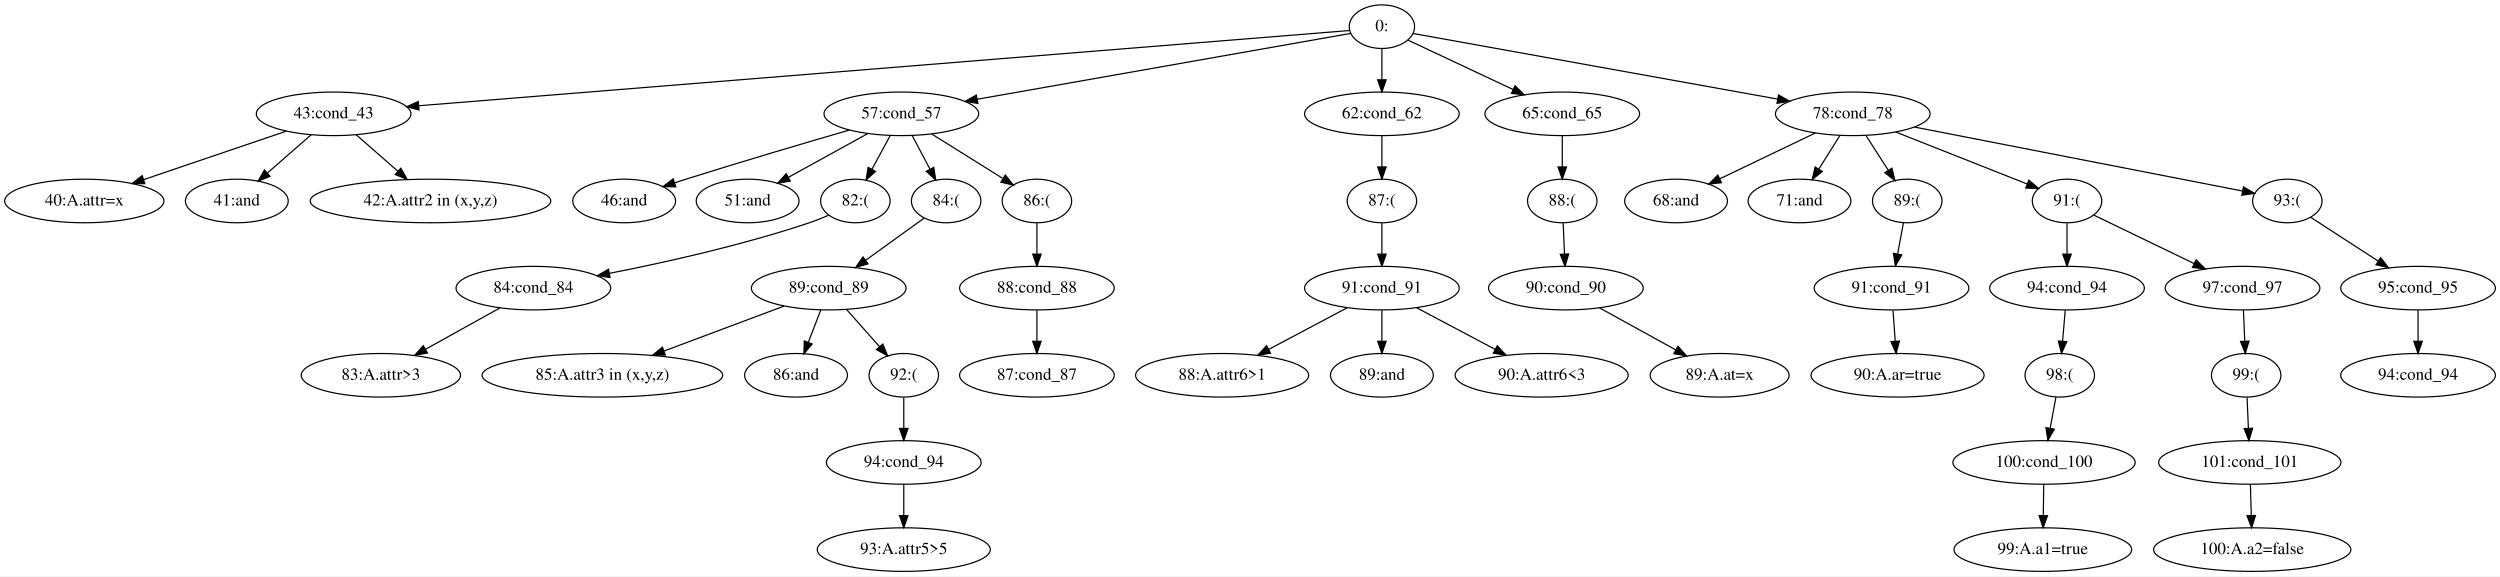
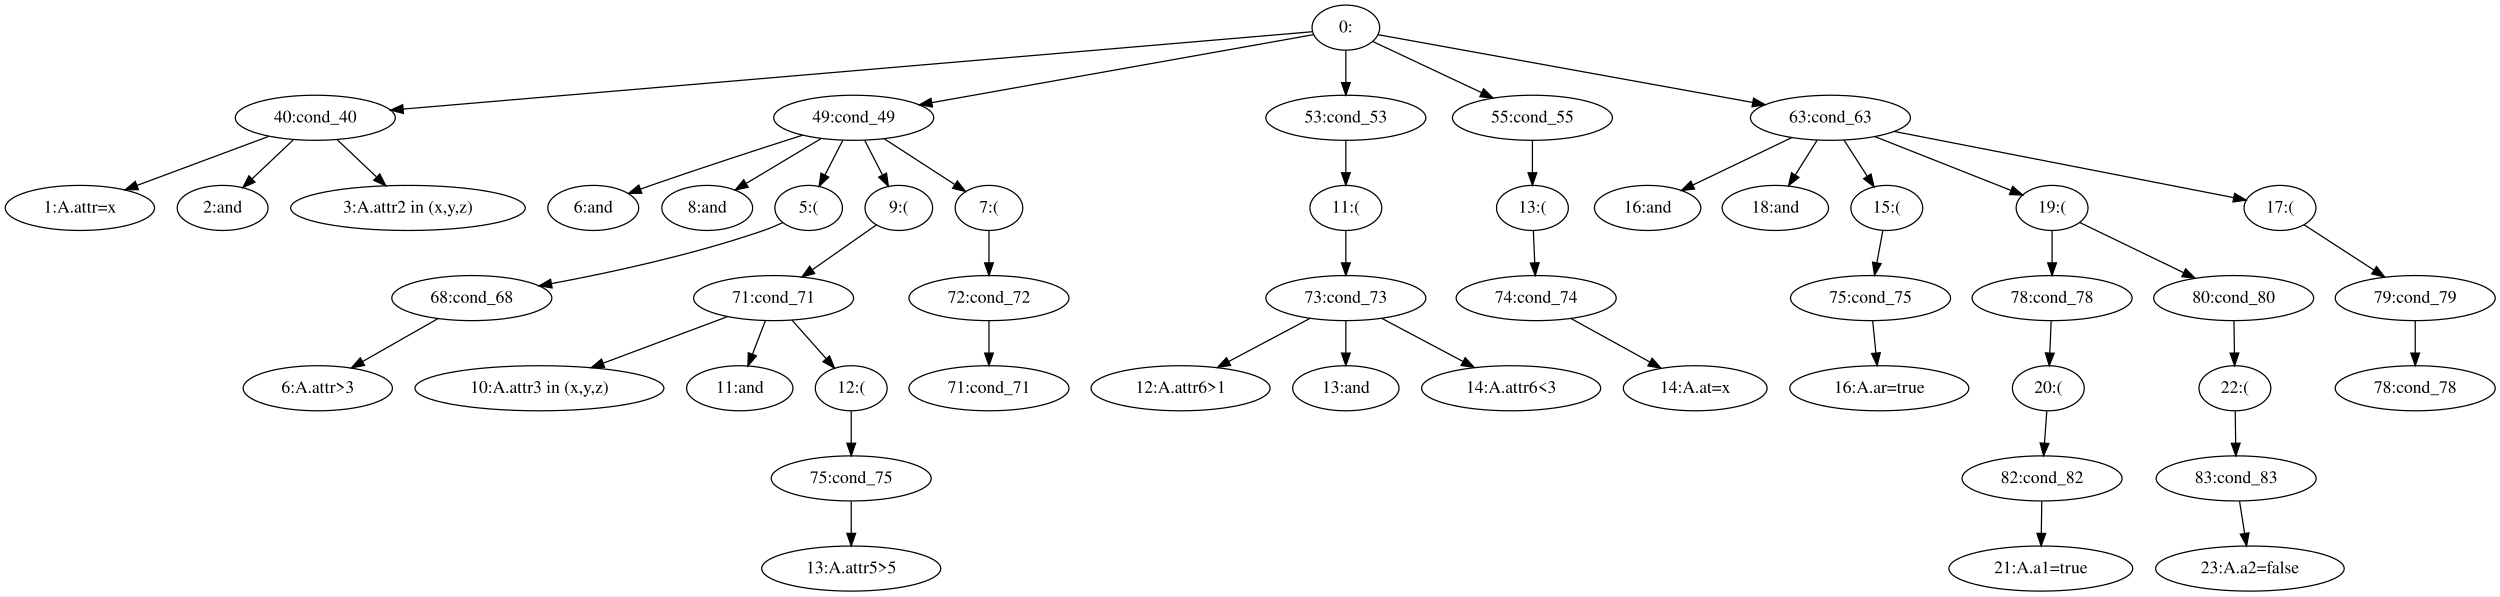
- <svg xmlns="http://www.w3.org/2000/svg" width="2065pt" height="476pt" viewBox="0.00 0.00 2065.34 476.00">
+ <svg xmlns="http://www.w3.org/2000/svg" width="1996pt" height="476pt" viewBox="0.00 0.00 1996.49 476.00">
  <g id="graph0" class="graph" transform="scale(1 1) rotate(0) translate(4 472)">
-     <polygon fill="white" stroke="transparent" points="-4,4 -4,-472 2061.34,-472 2061.34,4 -4,4" />
+     <polygon fill="white" stroke="transparent" points="-4,4 -4,-472 1992.49,-472 1992.49,4 -4,4" />
    <g id="node1" class="node">
-       <ellipse fill="none" stroke="black" cx="1137.64" cy="-450" rx="27" ry="18" />
-       <text text-anchor="middle" x="1137.64" y="-446.3" font-family="Times,serif" font-size="14.00">0:</text>
+       <ellipse fill="none" stroke="black" cx="1070.79" cy="-450" rx="27" ry="18" />
+       <text text-anchor="middle" x="1070.79" y="-446.3" font-family="Times,serif" font-size="14.00">0:</text>
    </g>
    <g id="node2" class="node">
-       <ellipse fill="none" stroke="black" cx="271.64" cy="-378" rx="63.89" ry="18" />
-       <text text-anchor="middle" x="271.64" y="-374.3" font-family="Times,serif" font-size="14.00">43:cond_43</text>
+       <ellipse fill="none" stroke="black" cx="247.79" cy="-378" rx="63.89" ry="18" />
+       <text text-anchor="middle" x="247.79" y="-374.3" font-family="Times,serif" font-size="14.00">40:cond_40</text>
    </g>
    <g id="edge1" class="edge">
-       <path fill="none" stroke="black" d="M1110.78,-446.83C993.22,-437.33 522.03,-399.24 342.03,-384.69" />
-       <polygon fill="black" stroke="black" points="342.13,-381.19 331.88,-383.87 341.57,-388.16 342.13,-381.19" />
+       <path fill="none" stroke="black" d="M1043.88,-446.71C930.62,-437.08 490.6,-399.65 317.91,-384.96" />
+       <polygon fill="black" stroke="black" points="318.18,-381.47 307.91,-384.11 317.58,-388.45 318.18,-381.47" />
    </g>
    <g id="node6" class="node">
-       <ellipse fill="none" stroke="black" cx="740.64" cy="-378" rx="63.89" ry="18" />
-       <text text-anchor="middle" x="740.64" y="-374.3" font-family="Times,serif" font-size="14.00">57:cond_57</text>
+       <ellipse fill="none" stroke="black" cx="677.79" cy="-378" rx="63.89" ry="18" />
+       <text text-anchor="middle" x="677.79" y="-374.3" font-family="Times,serif" font-size="14.00">49:cond_49</text>
    </g>
    <g id="edge5" class="edge">
-       <path fill="none" stroke="black" d="M1111.9,-444.46C1050.11,-433.57 891.95,-405.68 803.29,-390.05" />
-       <polygon fill="black" stroke="black" points="803.81,-386.58 793.36,-388.29 802.6,-393.48 803.81,-386.58" />
+       <path fill="none" stroke="black" d="M1045.01,-444.41C983.74,-433.49 828.01,-405.76 740.3,-390.13" />
+       <polygon fill="black" stroke="black" points="740.67,-386.64 730.21,-388.34 739.44,-393.54 740.67,-386.64" />
    </g>
    <g id="node22" class="node">
-       <ellipse fill="none" stroke="black" cx="1137.64" cy="-378" rx="63.89" ry="18" />
-       <text text-anchor="middle" x="1137.64" y="-374.3" font-family="Times,serif" font-size="14.00">62:cond_62</text>
+       <ellipse fill="none" stroke="black" cx="1070.79" cy="-378" rx="63.89" ry="18" />
+       <text text-anchor="middle" x="1070.79" y="-374.3" font-family="Times,serif" font-size="14.00">53:cond_53</text>
    </g>
    <g id="edge21" class="edge">
-       <path fill="none" stroke="black" d="M1137.64,-431.7C1137.64,-423.98 1137.64,-414.71 1137.64,-406.11" />
-       <polygon fill="black" stroke="black" points="1141.14,-406.1 1137.64,-396.1 1134.14,-406.1 1141.14,-406.1" />
+       <path fill="none" stroke="black" d="M1070.79,-431.7C1070.79,-423.98 1070.79,-414.71 1070.79,-406.11" />
+       <polygon fill="black" stroke="black" points="1074.29,-406.1 1070.79,-396.1 1067.29,-406.1 1074.29,-406.1" />
    </g>
    <g id="node28" class="node">
-       <ellipse fill="none" stroke="black" cx="1286.64" cy="-378" rx="63.89" ry="18" />
-       <text text-anchor="middle" x="1286.64" y="-374.3" font-family="Times,serif" font-size="14.00">65:cond_65</text>
+       <ellipse fill="none" stroke="black" cx="1219.79" cy="-378" rx="63.89" ry="18" />
+       <text text-anchor="middle" x="1219.79" y="-374.3" font-family="Times,serif" font-size="14.00">55:cond_55</text>
    </g>
    <g id="edge27" class="edge">
-       <path fill="none" stroke="black" d="M1158.99,-438.97C1181.62,-428.34 1217.9,-411.3 1246.01,-398.09" />
-       <polygon fill="black" stroke="black" points="1247.63,-401.19 1255.2,-393.77 1244.66,-394.86 1247.63,-401.19" />
+       <path fill="none" stroke="black" d="M1092.14,-438.97C1114.77,-428.34 1151.05,-411.3 1179.16,-398.09" />
+       <polygon fill="black" stroke="black" points="1180.79,-401.19 1188.35,-393.77 1177.81,-394.86 1180.79,-401.19" />
    </g>
    <g id="node32" class="node">
-       <ellipse fill="none" stroke="black" cx="1526.64" cy="-378" rx="63.89" ry="18" />
-       <text text-anchor="middle" x="1526.64" y="-374.3" font-family="Times,serif" font-size="14.00">78:cond_78</text>
+       <ellipse fill="none" stroke="black" cx="1457.79" cy="-378" rx="63.89" ry="18" />
+       <text text-anchor="middle" x="1457.79" y="-374.3" font-family="Times,serif" font-size="14.00">63:cond_63</text>
    </g>
    <g id="edge31" class="edge">
-       <path fill="none" stroke="black" d="M1163.47,-444.35C1224.27,-433.41 1377.84,-405.78 1464.56,-390.17" />
-       <polygon fill="black" stroke="black" points="1465.31,-393.59 1474.53,-388.38 1464.07,-386.7 1465.31,-393.59" />
+       <path fill="none" stroke="black" d="M1096.49,-444.35C1156.9,-433.43 1309.35,-405.85 1395.68,-390.24" />
+       <polygon fill="black" stroke="black" points="1396.39,-393.66 1405.61,-388.44 1395.15,-386.77 1396.39,-393.66" />
    </g>
    <g id="node3" class="node">
-       <ellipse fill="none" stroke="black" cx="65.64" cy="-306" rx="65.79" ry="18" />
-       <text text-anchor="middle" x="65.64" y="-302.3" font-family="Times,serif" font-size="14.00">40:A.attr=x</text>
+       <ellipse fill="none" stroke="black" cx="59.79" cy="-306" rx="59.59" ry="18" />
+       <text text-anchor="middle" x="59.79" y="-302.3" font-family="Times,serif" font-size="14.00">1:A.attr=x</text>
    </g>
    <g id="edge2" class="edge">
-       <path fill="none" stroke="black" d="M232.41,-363.67C199.01,-352.32 150.87,-335.96 114.88,-323.73" />
-       <polygon fill="black" stroke="black" points="115.67,-320.3 105.08,-320.4 113.42,-326.93 115.67,-320.3" />
+       <path fill="none" stroke="black" d="M210.65,-363.17C180.49,-351.94 137.82,-336.05 105.56,-324.04" />
+       <polygon fill="black" stroke="black" points="106.49,-320.65 95.9,-320.44 104.05,-327.21 106.49,-320.65" />
    </g>
    <g id="node4" class="node">
-       <ellipse fill="none" stroke="black" cx="191.64" cy="-306" rx="42.49" ry="18" />
-       <text text-anchor="middle" x="191.64" y="-302.3" font-family="Times,serif" font-size="14.00">41:and</text>
+       <ellipse fill="none" stroke="black" cx="173.79" cy="-306" rx="36.29" ry="18" />
+       <text text-anchor="middle" x="173.79" y="-302.3" font-family="Times,serif" font-size="14.00">2:and</text>
    </g>
    <g id="edge3" class="edge">
-       <path fill="none" stroke="black" d="M253.09,-360.76C242.36,-351.38 228.72,-339.44 217.01,-329.2" />
-       <polygon fill="black" stroke="black" points="219.11,-326.38 209.27,-322.43 214.5,-331.65 219.11,-326.38" />
+       <path fill="none" stroke="black" d="M230.26,-360.41C220.42,-351.11 208.02,-339.38 197.35,-329.28" />
+       <polygon fill="black" stroke="black" points="199.61,-326.6 189.94,-322.27 194.8,-331.69 199.61,-326.6" />
    </g>
    <g id="node5" class="node">
-       <ellipse fill="none" stroke="black" cx="351.64" cy="-306" rx="99.38" ry="18" />
-       <text text-anchor="middle" x="351.64" y="-302.3" font-family="Times,serif" font-size="14.00">42:A.attr2 in (x,y,z)</text>
+       <ellipse fill="none" stroke="black" cx="321.79" cy="-306" rx="93.68" ry="18" />
+       <text text-anchor="middle" x="321.79" y="-302.3" font-family="Times,serif" font-size="14.00">3:A.attr2 in (x,y,z)</text>
    </g>
    <g id="edge4" class="edge">
-       <path fill="none" stroke="black" d="M290.2,-360.76C300.47,-351.77 313.43,-340.44 324.79,-330.49" />
-       <polygon fill="black" stroke="black" points="327.13,-333.1 332.35,-323.88 322.52,-327.83 327.13,-333.1" />
+       <path fill="none" stroke="black" d="M265.33,-360.41C274.66,-351.58 286.3,-340.57 296.59,-330.84" />
+       <polygon fill="black" stroke="black" points="299.27,-333.13 304.13,-323.71 294.46,-328.04 299.27,-333.13" />
    </g>
    <g id="node7" class="node">
-       <ellipse fill="none" stroke="black" cx="511.64" cy="-306" rx="42.49" ry="18" />
-       <text text-anchor="middle" x="511.64" y="-302.3" font-family="Times,serif" font-size="14.00">46:and</text>
+       <ellipse fill="none" stroke="black" cx="469.79" cy="-306" rx="36.29" ry="18" />
+       <text text-anchor="middle" x="469.79" y="-302.3" font-family="Times,serif" font-size="14.00">6:and</text>
    </g>
    <g id="edge6" class="edge">
-       <path fill="none" stroke="black" d="M697.73,-364.64C661.6,-354.14 608.62,-338.5 562.64,-324 559.57,-323.03 556.4,-322.01 553.22,-320.98" />
-       <polygon fill="black" stroke="black" points="554.29,-317.65 543.7,-317.86 552.11,-324.3 554.29,-317.65" />
+       <path fill="none" stroke="black" d="M637.04,-364.14C604.19,-353.66 556.88,-338.31 515.79,-324 513.08,-323.06 510.28,-322.06 507.47,-321.05" />
+       <polygon fill="black" stroke="black" points="508.55,-317.72 497.95,-317.6 506.16,-324.3 508.55,-317.72" />
    </g>
    <g id="node8" class="node">
-       <ellipse fill="none" stroke="black" cx="613.64" cy="-306" rx="42.49" ry="18" />
-       <text text-anchor="middle" x="613.64" y="-302.3" font-family="Times,serif" font-size="14.00">51:and</text>
+       <ellipse fill="none" stroke="black" cx="560.79" cy="-306" rx="36.29" ry="18" />
+       <text text-anchor="middle" x="560.79" y="-302.3" font-family="Times,serif" font-size="14.00">8:and</text>
    </g>
    <g id="edge7" class="edge">
-       <path fill="none" stroke="black" d="M712.77,-361.64C693.52,-351.03 667.82,-336.86 647.41,-325.61" />
-       <polygon fill="black" stroke="black" points="648.89,-322.43 638.44,-320.67 645.51,-328.56 648.89,-322.43" />
+       <path fill="none" stroke="black" d="M651.83,-361.46C634.12,-350.87 610.59,-336.79 591.89,-325.6" />
+       <polygon fill="black" stroke="black" points="593.52,-322.5 583.14,-320.37 589.93,-328.51 593.52,-322.5" />
    </g>
    <g id="node9" class="node">
-       <ellipse fill="none" stroke="black" cx="702.64" cy="-306" rx="28.7" ry="18" />
-       <text text-anchor="middle" x="702.64" y="-302.3" font-family="Times,serif" font-size="14.00">82:(</text>
+       <ellipse fill="none" stroke="black" cx="641.79" cy="-306" rx="27" ry="18" />
+       <text text-anchor="middle" x="641.79" y="-302.3" font-family="Times,serif" font-size="14.00">5:(</text>
    </g>
    <g id="edge8" class="edge">
-       <path fill="none" stroke="black" d="M731.45,-360.05C726.9,-351.68 721.32,-341.4 716.29,-332.13" />
-       <polygon fill="black" stroke="black" points="719.34,-330.43 711.5,-323.31 713.19,-333.77 719.34,-330.43" />
+       <path fill="none" stroke="black" d="M669.08,-360.05C664.82,-351.77 659.6,-341.62 654.87,-332.42" />
+       <polygon fill="black" stroke="black" points="657.87,-330.6 650.18,-323.31 651.64,-333.8 657.87,-330.6" />
    </g>
    <g id="node12" class="node">
-       <ellipse fill="none" stroke="black" cx="777.64" cy="-306" rx="28.7" ry="18" />
-       <text text-anchor="middle" x="777.64" y="-302.3" font-family="Times,serif" font-size="14.00">84:(</text>
+       <ellipse fill="none" stroke="black" cx="713.79" cy="-306" rx="27" ry="18" />
+       <text text-anchor="middle" x="713.79" y="-302.3" font-family="Times,serif" font-size="14.00">9:(</text>
    </g>
    <g id="edge11" class="edge">
-       <path fill="none" stroke="black" d="M749.6,-360.05C753.98,-351.77 759.35,-341.62 764.21,-332.42" />
-       <polygon fill="black" stroke="black" points="767.45,-333.78 769.02,-323.31 761.26,-330.51 767.45,-333.78" />
+       <path fill="none" stroke="black" d="M686.51,-360.05C690.77,-351.77 695.99,-341.62 700.72,-332.42" />
+       <polygon fill="black" stroke="black" points="703.95,-333.8 705.41,-323.31 697.72,-330.6 703.95,-333.8" />
    </g>
    <g id="node19" class="node">
-       <ellipse fill="none" stroke="black" cx="852.64" cy="-306" rx="28.7" ry="18" />
-       <text text-anchor="middle" x="852.64" y="-302.3" font-family="Times,serif" font-size="14.00">86:(</text>
+       <ellipse fill="none" stroke="black" cx="785.79" cy="-306" rx="27" ry="18" />
+       <text text-anchor="middle" x="785.79" y="-302.3" font-family="Times,serif" font-size="14.00">7:(</text>
    </g>
    <g id="edge18" class="edge">
-       <path fill="none" stroke="black" d="M765.78,-361.29C783.13,-350.44 806.24,-336 824.26,-324.74" />
-       <polygon fill="black" stroke="black" points="826.54,-327.44 833.16,-319.18 822.83,-321.51 826.54,-327.44" />
+       <path fill="none" stroke="black" d="M702.03,-361.29C718.77,-350.44 741.05,-336 758.42,-324.74" />
+       <polygon fill="black" stroke="black" points="760.52,-327.55 767.01,-319.18 756.71,-321.68 760.52,-327.55" />
    </g>
    <g id="node10" class="node">
-       <ellipse fill="none" stroke="black" cx="436.64" cy="-234" rx="63.89" ry="18" />
-       <text text-anchor="middle" x="436.64" y="-230.3" font-family="Times,serif" font-size="14.00">84:cond_84</text>
+       <ellipse fill="none" stroke="black" cx="372.79" cy="-234" rx="63.89" ry="18" />
+       <text text-anchor="middle" x="372.79" y="-230.3" font-family="Times,serif" font-size="14.00">68:cond_68</text>
    </g>
    <g id="edge9" class="edge">
-       <path fill="none" stroke="black" d="M680.42,-294.2C675.31,-291.96 669.85,-289.75 664.64,-288 609.92,-269.59 545.71,-255.29 499.4,-246.21" />
-       <polygon fill="black" stroke="black" points="499.99,-242.76 489.51,-244.29 498.66,-249.63 499.99,-242.76" />
+       <path fill="none" stroke="black" d="M621.18,-294.32C616.22,-292.02 610.89,-289.76 605.79,-288 549.9,-268.7 484.01,-254.46 436.59,-245.63" />
+       <polygon fill="black" stroke="black" points="436.93,-242.14 426.46,-243.78 435.67,-249.02 436.93,-242.14" />
    </g>
    <g id="node11" class="node">
-       <ellipse fill="none" stroke="black" cx="310.64" cy="-162" rx="65.79" ry="18" />
-       <text text-anchor="middle" x="310.64" y="-158.3" font-family="Times,serif" font-size="14.00">83:A.attr&gt;3</text>
+       <ellipse fill="none" stroke="black" cx="249.79" cy="-162" rx="59.59" ry="18" />
+       <text text-anchor="middle" x="249.79" y="-158.3" font-family="Times,serif" font-size="14.00">6:A.attr&gt;3</text>
    </g>
    <g id="edge10" class="edge">
-       <path fill="none" stroke="black" d="M408.99,-217.64C390.98,-207.63 367.27,-194.46 347.65,-183.56" />
-       <polygon fill="black" stroke="black" points="349.11,-180.36 338.67,-178.57 345.71,-186.48 349.11,-180.36" />
+       <path fill="none" stroke="black" d="M345.8,-217.64C328.1,-207.56 304.75,-194.28 285.52,-183.33" />
+       <polygon fill="black" stroke="black" points="287.15,-180.23 276.72,-178.33 283.68,-186.31 287.15,-180.23" />
    </g>
    <g id="node13" class="node">
-       <ellipse fill="none" stroke="black" cx="680.64" cy="-234" rx="63.89" ry="18" />
-       <text text-anchor="middle" x="680.64" y="-230.3" font-family="Times,serif" font-size="14.00">89:cond_89</text>
+       <ellipse fill="none" stroke="black" cx="613.79" cy="-234" rx="63.89" ry="18" />
+       <text text-anchor="middle" x="613.79" y="-230.3" font-family="Times,serif" font-size="14.00">71:cond_71</text>
    </g>
    <g id="edge12" class="edge">
-       <path fill="none" stroke="black" d="M759.4,-291.83C745.88,-282.08 727.13,-268.55 711.32,-257.14" />
-       <polygon fill="black" stroke="black" points="713.05,-254.07 702.89,-251.06 708.95,-259.75 713.05,-254.07" />
+       <path fill="none" stroke="black" d="M695.92,-292.49C681.76,-282.57 661.63,-268.49 644.85,-256.74" />
+       <polygon fill="black" stroke="black" points="646.63,-253.71 636.43,-250.85 642.62,-259.45 646.63,-253.71" />
    </g>
    <g id="node14" class="node">
-       <ellipse fill="none" stroke="black" cx="493.64" cy="-162" rx="99.38" ry="18" />
-       <text text-anchor="middle" x="493.64" y="-158.3" font-family="Times,serif" font-size="14.00">85:A.attr3 in (x,y,z)</text>
+       <ellipse fill="none" stroke="black" cx="426.79" cy="-162" rx="99.38" ry="18" />
+       <text text-anchor="middle" x="426.79" y="-158.3" font-family="Times,serif" font-size="14.00">10:A.attr3 in (x,y,z)</text>
    </g>
    <g id="edge13" class="edge">
-       <path fill="none" stroke="black" d="M643.7,-219.17C615.34,-208.55 575.86,-193.78 544.51,-182.04" />
-       <polygon fill="black" stroke="black" points="545.66,-178.73 535.07,-178.51 543.21,-185.29 545.66,-178.73" />
+       <path fill="none" stroke="black" d="M576.85,-219.17C548.49,-208.55 509.01,-193.78 477.67,-182.04" />
+       <polygon fill="black" stroke="black" points="478.81,-178.73 468.22,-178.51 476.36,-185.29 478.81,-178.73" />
    </g>
    <g id="node15" class="node">
-       <ellipse fill="none" stroke="black" cx="653.64" cy="-162" rx="42.49" ry="18" />
-       <text text-anchor="middle" x="653.64" y="-158.3" font-family="Times,serif" font-size="14.00">86:and</text>
+       <ellipse fill="none" stroke="black" cx="586.79" cy="-162" rx="42.49" ry="18" />
+       <text text-anchor="middle" x="586.79" y="-158.3" font-family="Times,serif" font-size="14.00">11:and</text>
    </g>
    <g id="edge14" class="edge">
-       <path fill="none" stroke="black" d="M674.11,-216.05C671.02,-208.06 667.27,-198.33 663.83,-189.4" />
-       <polygon fill="black" stroke="black" points="666.98,-187.86 660.12,-179.79 660.45,-190.38 666.98,-187.86" />
+       <path fill="none" stroke="black" d="M607.26,-216.05C604.17,-208.06 600.42,-198.33 596.98,-189.4" />
+       <polygon fill="black" stroke="black" points="600.13,-187.86 593.27,-179.79 593.6,-190.38 600.13,-187.86" />
    </g>
    <g id="node16" class="node">
-       <ellipse fill="none" stroke="black" cx="742.64" cy="-162" rx="28.7" ry="18" />
-       <text text-anchor="middle" x="742.64" y="-158.3" font-family="Times,serif" font-size="14.00">92:(</text>
+       <ellipse fill="none" stroke="black" cx="675.79" cy="-162" rx="28.7" ry="18" />
+       <text text-anchor="middle" x="675.79" y="-158.3" font-family="Times,serif" font-size="14.00">12:(</text>
    </g>
    <g id="edge15" class="edge">
-       <path fill="none" stroke="black" d="M695.34,-216.41C703.47,-207.22 713.71,-195.67 722.57,-185.66" />
-       <polygon fill="black" stroke="black" points="725.31,-187.84 729.32,-178.04 720.07,-183.2 725.31,-187.84" />
+       <path fill="none" stroke="black" d="M628.49,-216.41C636.63,-207.22 646.86,-195.67 655.72,-185.66" />
+       <polygon fill="black" stroke="black" points="658.46,-187.84 662.48,-178.04 653.22,-183.2 658.46,-187.84" />
    </g>
    <g id="node17" class="node">
-       <ellipse fill="none" stroke="black" cx="742.64" cy="-90" rx="63.89" ry="18" />
-       <text text-anchor="middle" x="742.64" y="-86.3" font-family="Times,serif" font-size="14.00">94:cond_94</text>
+       <ellipse fill="none" stroke="black" cx="675.79" cy="-90" rx="63.89" ry="18" />
+       <text text-anchor="middle" x="675.79" y="-86.3" font-family="Times,serif" font-size="14.00">75:cond_75</text>
    </g>
    <g id="edge16" class="edge">
-       <path fill="none" stroke="black" d="M742.64,-143.7C742.64,-135.98 742.64,-126.71 742.64,-118.11" />
-       <polygon fill="black" stroke="black" points="746.14,-118.1 742.64,-108.1 739.14,-118.1 746.14,-118.1" />
+       <path fill="none" stroke="black" d="M675.79,-143.7C675.79,-135.98 675.79,-126.71 675.79,-118.11" />
+       <polygon fill="black" stroke="black" points="679.29,-118.1 675.79,-108.1 672.29,-118.1 679.29,-118.1" />
    </g>
    <g id="node18" class="node">
-       <ellipse fill="none" stroke="black" cx="742.64" cy="-18" rx="71.49" ry="18" />
-       <text text-anchor="middle" x="742.64" y="-14.3" font-family="Times,serif" font-size="14.00">93:A.attr5&gt;5</text>
+       <ellipse fill="none" stroke="black" cx="675.79" cy="-18" rx="71.49" ry="18" />
+       <text text-anchor="middle" x="675.79" y="-14.3" font-family="Times,serif" font-size="14.00">13:A.attr5&gt;5</text>
    </g>
    <g id="edge17" class="edge">
-       <path fill="none" stroke="black" d="M742.64,-71.7C742.64,-63.98 742.64,-54.71 742.64,-46.11" />
-       <polygon fill="black" stroke="black" points="746.14,-46.1 742.64,-36.1 739.14,-46.1 746.14,-46.1" />
+       <path fill="none" stroke="black" d="M675.79,-71.7C675.79,-63.98 675.79,-54.71 675.79,-46.11" />
+       <polygon fill="black" stroke="black" points="679.29,-46.1 675.79,-36.1 672.29,-46.1 679.29,-46.1" />
    </g>
    <g id="node20" class="node">
-       <ellipse fill="none" stroke="black" cx="852.64" cy="-234" rx="63.89" ry="18" />
-       <text text-anchor="middle" x="852.64" y="-230.3" font-family="Times,serif" font-size="14.00">88:cond_88</text>
+       <ellipse fill="none" stroke="black" cx="785.79" cy="-234" rx="63.89" ry="18" />
+       <text text-anchor="middle" x="785.79" y="-230.3" font-family="Times,serif" font-size="14.00">72:cond_72</text>
    </g>
    <g id="edge19" class="edge">
-       <path fill="none" stroke="black" d="M852.64,-287.7C852.64,-279.98 852.64,-270.71 852.64,-262.11" />
-       <polygon fill="black" stroke="black" points="856.14,-262.1 852.64,-252.1 849.14,-262.1 856.14,-262.1" />
+       <path fill="none" stroke="black" d="M785.79,-287.7C785.79,-279.98 785.79,-270.71 785.79,-262.11" />
+       <polygon fill="black" stroke="black" points="789.29,-262.1 785.79,-252.1 782.29,-262.1 789.29,-262.1" />
    </g>
    <g id="node21" class="node">
-       <ellipse fill="none" stroke="black" cx="852.64" cy="-162" rx="63.89" ry="18" />
-       <text text-anchor="middle" x="852.64" y="-158.3" font-family="Times,serif" font-size="14.00">87:cond_87</text>
+       <ellipse fill="none" stroke="black" cx="785.79" cy="-162" rx="63.89" ry="18" />
+       <text text-anchor="middle" x="785.79" y="-158.3" font-family="Times,serif" font-size="14.00">71:cond_71</text>
    </g>
    <g id="edge20" class="edge">
-       <path fill="none" stroke="black" d="M852.64,-215.7C852.64,-207.98 852.64,-198.71 852.64,-190.11" />
-       <polygon fill="black" stroke="black" points="856.14,-190.1 852.64,-180.1 849.14,-190.1 856.14,-190.1" />
+       <path fill="none" stroke="black" d="M785.79,-215.7C785.79,-207.98 785.79,-198.71 785.79,-190.11" />
+       <polygon fill="black" stroke="black" points="789.29,-190.1 785.79,-180.1 782.29,-190.1 789.29,-190.1" />
    </g>
    <g id="node23" class="node">
-       <ellipse fill="none" stroke="black" cx="1137.64" cy="-306" rx="28.7" ry="18" />
-       <text text-anchor="middle" x="1137.64" y="-302.3" font-family="Times,serif" font-size="14.00">87:(</text>
+       <ellipse fill="none" stroke="black" cx="1070.79" cy="-306" rx="28.7" ry="18" />
+       <text text-anchor="middle" x="1070.79" y="-302.3" font-family="Times,serif" font-size="14.00">11:(</text>
    </g>
    <g id="edge22" class="edge">
-       <path fill="none" stroke="black" d="M1137.64,-359.7C1137.64,-351.98 1137.64,-342.71 1137.64,-334.11" />
-       <polygon fill="black" stroke="black" points="1141.14,-334.1 1137.64,-324.1 1134.14,-334.1 1141.14,-334.1" />
+       <path fill="none" stroke="black" d="M1070.79,-359.7C1070.79,-351.98 1070.79,-342.71 1070.79,-334.11" />
+       <polygon fill="black" stroke="black" points="1074.29,-334.1 1070.79,-324.1 1067.29,-334.1 1074.29,-334.1" />
    </g>
    <g id="node24" class="node">
-       <ellipse fill="none" stroke="black" cx="1137.64" cy="-234" rx="63.89" ry="18" />
-       <text text-anchor="middle" x="1137.64" y="-230.3" font-family="Times,serif" font-size="14.00">91:cond_91</text>
+       <ellipse fill="none" stroke="black" cx="1070.79" cy="-234" rx="63.89" ry="18" />
+       <text text-anchor="middle" x="1070.79" y="-230.3" font-family="Times,serif" font-size="14.00">73:cond_73</text>
    </g>
    <g id="edge23" class="edge">
-       <path fill="none" stroke="black" d="M1137.64,-287.7C1137.64,-279.98 1137.64,-270.71 1137.64,-262.11" />
-       <polygon fill="black" stroke="black" points="1141.14,-262.1 1137.64,-252.1 1134.14,-262.1 1141.14,-262.1" />
+       <path fill="none" stroke="black" d="M1070.79,-287.7C1070.79,-279.98 1070.79,-270.71 1070.79,-262.11" />
+       <polygon fill="black" stroke="black" points="1074.29,-262.1 1070.79,-252.1 1067.29,-262.1 1074.29,-262.1" />
    </g>
    <g id="node25" class="node">
-       <ellipse fill="none" stroke="black" cx="1005.64" cy="-162" rx="71.49" ry="18" />
-       <text text-anchor="middle" x="1005.64" y="-158.3" font-family="Times,serif" font-size="14.00">88:A.attr6&gt;1</text>
+       <ellipse fill="none" stroke="black" cx="938.79" cy="-162" rx="71.49" ry="18" />
+       <text text-anchor="middle" x="938.79" y="-158.3" font-family="Times,serif" font-size="14.00">12:A.attr6&gt;1</text>
    </g>
    <g id="edge24" class="edge">
-       <path fill="none" stroke="black" d="M1109,-217.81C1089.98,-207.72 1064.78,-194.36 1044.03,-183.36" />
-       <polygon fill="black" stroke="black" points="1045.62,-180.24 1035.14,-178.64 1042.34,-186.42 1045.62,-180.24" />
+       <path fill="none" stroke="black" d="M1042.15,-217.81C1023.13,-207.72 997.93,-194.36 977.18,-183.36" />
+       <polygon fill="black" stroke="black" points="978.77,-180.24 968.29,-178.64 975.49,-186.42 978.77,-180.24" />
    </g>
    <g id="node26" class="node">
-       <ellipse fill="none" stroke="black" cx="1137.64" cy="-162" rx="42.49" ry="18" />
-       <text text-anchor="middle" x="1137.64" y="-158.3" font-family="Times,serif" font-size="14.00">89:and</text>
+       <ellipse fill="none" stroke="black" cx="1070.79" cy="-162" rx="42.49" ry="18" />
+       <text text-anchor="middle" x="1070.79" y="-158.3" font-family="Times,serif" font-size="14.00">13:and</text>
    </g>
    <g id="edge25" class="edge">
-       <path fill="none" stroke="black" d="M1137.64,-215.7C1137.64,-207.98 1137.64,-198.71 1137.64,-190.11" />
-       <polygon fill="black" stroke="black" points="1141.14,-190.1 1137.64,-180.1 1134.14,-190.1 1141.14,-190.1" />
+       <path fill="none" stroke="black" d="M1070.79,-215.7C1070.79,-207.98 1070.79,-198.71 1070.79,-190.11" />
+       <polygon fill="black" stroke="black" points="1074.29,-190.1 1070.79,-180.1 1067.29,-190.1 1074.29,-190.1" />
    </g>
    <g id="node27" class="node">
-       <ellipse fill="none" stroke="black" cx="1269.64" cy="-162" rx="71.49" ry="18" />
-       <text text-anchor="middle" x="1269.64" y="-158.3" font-family="Times,serif" font-size="14.00">90:A.attr6&lt;3</text>
+       <ellipse fill="none" stroke="black" cx="1202.79" cy="-162" rx="71.49" ry="18" />
+       <text text-anchor="middle" x="1202.79" y="-158.3" font-family="Times,serif" font-size="14.00">14:A.attr6&lt;3</text>
    </g>
    <g id="edge26" class="edge">
-       <path fill="none" stroke="black" d="M1166.29,-217.81C1185.31,-207.72 1210.5,-194.36 1231.26,-183.36" />
-       <polygon fill="black" stroke="black" points="1232.95,-186.42 1240.14,-178.64 1229.67,-180.24 1232.95,-186.42" />
+       <path fill="none" stroke="black" d="M1099.44,-217.81C1118.46,-207.72 1143.66,-194.36 1164.41,-183.36" />
+       <polygon fill="black" stroke="black" points="1166.1,-186.42 1173.29,-178.64 1162.82,-180.24 1166.1,-186.42" />
    </g>
    <g id="node29" class="node">
-       <ellipse fill="none" stroke="black" cx="1286.64" cy="-306" rx="28.7" ry="18" />
-       <text text-anchor="middle" x="1286.64" y="-302.3" font-family="Times,serif" font-size="14.00">88:(</text>
+       <ellipse fill="none" stroke="black" cx="1219.79" cy="-306" rx="28.7" ry="18" />
+       <text text-anchor="middle" x="1219.79" y="-302.3" font-family="Times,serif" font-size="14.00">13:(</text>
    </g>
    <g id="edge28" class="edge">
-       <path fill="none" stroke="black" d="M1286.64,-359.7C1286.64,-351.98 1286.64,-342.71 1286.64,-334.11" />
-       <polygon fill="black" stroke="black" points="1290.14,-334.1 1286.64,-324.1 1283.14,-334.1 1290.14,-334.1" />
+       <path fill="none" stroke="black" d="M1219.79,-359.7C1219.79,-351.98 1219.79,-342.71 1219.79,-334.11" />
+       <polygon fill="black" stroke="black" points="1223.29,-334.1 1219.79,-324.1 1216.29,-334.1 1223.29,-334.1" />
    </g>
    <g id="node30" class="node">
-       <ellipse fill="none" stroke="black" cx="1289.64" cy="-234" rx="63.89" ry="18" />
-       <text text-anchor="middle" x="1289.64" y="-230.3" font-family="Times,serif" font-size="14.00">90:cond_90</text>
+       <ellipse fill="none" stroke="black" cx="1222.79" cy="-234" rx="63.89" ry="18" />
+       <text text-anchor="middle" x="1222.79" y="-230.3" font-family="Times,serif" font-size="14.00">74:cond_74</text>
    </g>
    <g id="edge29" class="edge">
-       <path fill="none" stroke="black" d="M1287.39,-287.7C1287.72,-279.98 1288.11,-270.71 1288.48,-262.11" />
-       <polygon fill="black" stroke="black" points="1291.98,-262.25 1288.91,-252.1 1284.99,-261.95 1291.98,-262.25" />
+       <path fill="none" stroke="black" d="M1220.54,-287.7C1220.87,-279.98 1221.26,-270.71 1221.63,-262.11" />
+       <polygon fill="black" stroke="black" points="1225.13,-262.25 1222.06,-252.1 1218.14,-261.95 1225.13,-262.25" />
    </g>
    <g id="node31" class="node">
-       <ellipse fill="none" stroke="black" cx="1416.64" cy="-162" rx="57.39" ry="18" />
-       <text text-anchor="middle" x="1416.64" y="-158.3" font-family="Times,serif" font-size="14.00">89:A.at=x</text>
+       <ellipse fill="none" stroke="black" cx="1349.79" cy="-162" rx="57.39" ry="18" />
+       <text text-anchor="middle" x="1349.79" y="-158.3" font-family="Times,serif" font-size="14.00">14:A.at=x</text>
    </g>
    <g id="edge30" class="edge">
-       <path fill="none" stroke="black" d="M1317.51,-217.64C1336,-207.45 1360.45,-193.97 1380.44,-182.95" />
-       <polygon fill="black" stroke="black" points="1382.21,-185.98 1389.28,-178.09 1378.83,-179.85 1382.21,-185.98" />
+       <path fill="none" stroke="black" d="M1250.67,-217.64C1269.15,-207.45 1293.6,-193.97 1313.59,-182.95" />
+       <polygon fill="black" stroke="black" points="1315.36,-185.98 1322.43,-178.09 1311.98,-179.85 1315.36,-185.98" />
    </g>
    <g id="node33" class="node">
-       <ellipse fill="none" stroke="black" cx="1380.64" cy="-306" rx="42.49" ry="18" />
-       <text text-anchor="middle" x="1380.64" y="-302.3" font-family="Times,serif" font-size="14.00">68:and</text>
+       <ellipse fill="none" stroke="black" cx="1311.79" cy="-306" rx="42.49" ry="18" />
+       <text text-anchor="middle" x="1311.79" y="-302.3" font-family="Times,serif" font-size="14.00">16:and</text>
    </g>
    <g id="edge32" class="edge">
-       <path fill="none" stroke="black" d="M1495.68,-362.15C1472.63,-351.1 1441.08,-335.98 1416.86,-324.36" />
-       <polygon fill="black" stroke="black" points="1418.17,-321.11 1407.64,-319.94 1415.14,-327.42 1418.17,-321.11" />
+       <path fill="none" stroke="black" d="M1426.83,-362.15C1403.78,-351.1 1372.23,-335.98 1348.01,-324.36" />
+       <polygon fill="black" stroke="black" points="1349.32,-321.11 1338.79,-319.94 1346.29,-327.42 1349.32,-321.11" />
    </g>
    <g id="node34" class="node">
-       <ellipse fill="none" stroke="black" cx="1482.64" cy="-306" rx="42.49" ry="18" />
-       <text text-anchor="middle" x="1482.64" y="-302.3" font-family="Times,serif" font-size="14.00">71:and</text>
+       <ellipse fill="none" stroke="black" cx="1413.79" cy="-306" rx="42.49" ry="18" />
+       <text text-anchor="middle" x="1413.79" y="-302.3" font-family="Times,serif" font-size="14.00">18:and</text>
    </g>
    <g id="edge33" class="edge">
-       <path fill="none" stroke="black" d="M1515.99,-360.05C1510.8,-351.8 1504.46,-341.7 1498.7,-332.54" />
-       <polygon fill="black" stroke="black" points="1501.48,-330.39 1493.2,-323.79 1495.56,-334.12 1501.48,-330.39" />
+       <path fill="none" stroke="black" d="M1447.14,-360.05C1441.96,-351.8 1435.61,-341.7 1429.85,-332.54" />
+       <polygon fill="black" stroke="black" points="1432.63,-330.39 1424.35,-323.79 1426.71,-334.12 1432.63,-330.39" />
    </g>
    <g id="node35" class="node">
-       <ellipse fill="none" stroke="black" cx="1571.64" cy="-306" rx="28.7" ry="18" />
-       <text text-anchor="middle" x="1571.64" y="-302.3" font-family="Times,serif" font-size="14.00">89:(</text>
+       <ellipse fill="none" stroke="black" cx="1502.79" cy="-306" rx="28.7" ry="18" />
+       <text text-anchor="middle" x="1502.79" y="-302.3" font-family="Times,serif" font-size="14.00">15:(</text>
    </g>
    <g id="edge34" class="edge">
-       <path fill="none" stroke="black" d="M1537.54,-360.05C1543.06,-351.47 1549.86,-340.89 1555.93,-331.44" />
-       <polygon fill="black" stroke="black" points="1559,-333.13 1561.47,-322.83 1553.12,-329.35 1559,-333.13" />
+       <path fill="none" stroke="black" d="M1468.69,-360.05C1474.21,-351.47 1481.01,-340.89 1487.08,-331.44" />
+       <polygon fill="black" stroke="black" points="1490.16,-333.13 1492.62,-322.83 1484.27,-329.35 1490.16,-333.13" />
    </g>
    <g id="node38" class="node">
-       <ellipse fill="none" stroke="black" cx="1703.64" cy="-306" rx="28.7" ry="18" />
-       <text text-anchor="middle" x="1703.64" y="-302.3" font-family="Times,serif" font-size="14.00">91:(</text>
+       <ellipse fill="none" stroke="black" cx="1634.79" cy="-306" rx="28.7" ry="18" />
+       <text text-anchor="middle" x="1634.79" y="-302.3" font-family="Times,serif" font-size="14.00">19:(</text>
    </g>
    <g id="edge37" class="edge">
-       <path fill="none" stroke="black" d="M1562.04,-363C1593.72,-350.47 1639.8,-332.25 1670.71,-320.03" />
-       <polygon fill="black" stroke="black" points="1672.16,-323.22 1680.17,-316.28 1669.58,-316.71 1672.16,-323.22" />
+       <path fill="none" stroke="black" d="M1493.19,-363C1524.87,-350.47 1570.95,-332.25 1601.86,-320.03" />
+       <polygon fill="black" stroke="black" points="1603.31,-323.22 1611.32,-316.28 1600.74,-316.71 1603.31,-323.22" />
    </g>
    <g id="node47" class="node">
-       <ellipse fill="none" stroke="black" cx="1885.64" cy="-306" rx="28.7" ry="18" />
-       <text text-anchor="middle" x="1885.64" y="-302.3" font-family="Times,serif" font-size="14.00">93:(</text>
+       <ellipse fill="none" stroke="black" cx="1816.79" cy="-306" rx="28.7" ry="18" />
+       <text text-anchor="middle" x="1816.79" y="-302.3" font-family="Times,serif" font-size="14.00">17:(</text>
    </g>
    <g id="edge46" class="edge">
-       <path fill="none" stroke="black" d="M1577.7,-367.05C1650.86,-352.78 1783.82,-326.85 1848.42,-314.26" />
-       <polygon fill="black" stroke="black" points="1849.41,-317.63 1858.55,-312.28 1848.07,-310.76 1849.41,-317.63" />
+       <path fill="none" stroke="black" d="M1508.85,-367.05C1582.02,-352.78 1714.97,-326.85 1779.57,-314.26" />
+       <polygon fill="black" stroke="black" points="1780.56,-317.63 1789.7,-312.28 1779.22,-310.76 1780.56,-317.63" />
    </g>
    <g id="node36" class="node">
-       <ellipse fill="none" stroke="black" cx="1558.64" cy="-234" rx="63.89" ry="18" />
-       <text text-anchor="middle" x="1558.64" y="-230.3" font-family="Times,serif" font-size="14.00">91:cond_91</text>
+       <ellipse fill="none" stroke="black" cx="1489.79" cy="-234" rx="63.89" ry="18" />
+       <text text-anchor="middle" x="1489.79" y="-230.3" font-family="Times,serif" font-size="14.00">75:cond_75</text>
    </g>
    <g id="edge35" class="edge">
-       <path fill="none" stroke="black" d="M1568.5,-288.05C1567.07,-280.35 1565.33,-271.03 1563.73,-262.36" />
-       <polygon fill="black" stroke="black" points="1567.12,-261.47 1561.85,-252.28 1560.24,-262.75 1567.12,-261.47" />
+       <path fill="none" stroke="black" d="M1499.65,-288.05C1498.22,-280.35 1496.49,-271.03 1494.88,-262.36" />
+       <polygon fill="black" stroke="black" points="1498.27,-261.47 1493,-252.28 1491.39,-262.75 1498.27,-261.47" />
    </g>
    <g id="node37" class="node">
-       <ellipse fill="none" stroke="black" cx="1563.64" cy="-162" rx="71.49" ry="18" />
-       <text text-anchor="middle" x="1563.64" y="-158.3" font-family="Times,serif" font-size="14.00">90:A.ar=true</text>
+       <ellipse fill="none" stroke="black" cx="1496.79" cy="-162" rx="71.49" ry="18" />
+       <text text-anchor="middle" x="1496.79" y="-158.3" font-family="Times,serif" font-size="14.00">16:A.ar=true</text>
    </g>
    <g id="edge36" class="edge">
-       <path fill="none" stroke="black" d="M1559.88,-215.7C1560.43,-207.98 1561.09,-198.71 1561.71,-190.11" />
-       <polygon fill="black" stroke="black" points="1565.2,-190.33 1562.42,-180.1 1558.22,-189.83 1565.2,-190.33" />
+       <path fill="none" stroke="black" d="M1491.53,-215.7C1492.3,-207.98 1493.22,-198.71 1494.08,-190.11" />
+       <polygon fill="black" stroke="black" points="1497.57,-190.4 1495.08,-180.1 1490.61,-189.71 1497.57,-190.4" />
    </g>
    <g id="node39" class="node">
-       <ellipse fill="none" stroke="black" cx="1703.64" cy="-234" rx="63.89" ry="18" />
-       <text text-anchor="middle" x="1703.64" y="-230.3" font-family="Times,serif" font-size="14.00">94:cond_94</text>
+       <ellipse fill="none" stroke="black" cx="1634.79" cy="-234" rx="63.89" ry="18" />
+       <text text-anchor="middle" x="1634.79" y="-230.3" font-family="Times,serif" font-size="14.00">78:cond_78</text>
    </g>
    <g id="edge38" class="edge">
-       <path fill="none" stroke="black" d="M1703.64,-287.7C1703.64,-279.98 1703.64,-270.71 1703.64,-262.11" />
-       <polygon fill="black" stroke="black" points="1707.14,-262.1 1703.64,-252.1 1700.14,-262.1 1707.14,-262.1" />
+       <path fill="none" stroke="black" d="M1634.79,-287.7C1634.79,-279.98 1634.79,-270.71 1634.79,-262.11" />
+       <polygon fill="black" stroke="black" points="1638.29,-262.1 1634.79,-252.1 1631.29,-262.1 1638.29,-262.1" />
    </g>
    <g id="node43" class="node">
-       <ellipse fill="none" stroke="black" cx="1848.64" cy="-234" rx="63.89" ry="18" />
-       <text text-anchor="middle" x="1848.64" y="-230.3" font-family="Times,serif" font-size="14.00">97:cond_97</text>
+       <ellipse fill="none" stroke="black" cx="1779.79" cy="-234" rx="63.89" ry="18" />
+       <text text-anchor="middle" x="1779.79" y="-230.3" font-family="Times,serif" font-size="14.00">80:cond_80</text>
    </g>
    <g id="edge42" class="edge">
-       <path fill="none" stroke="black" d="M1725.67,-294.37C1747.64,-283.76 1781.88,-267.23 1808.66,-254.3" />
-       <polygon fill="black" stroke="black" points="1810.31,-257.39 1817.79,-249.89 1807.26,-251.09 1810.31,-257.39" />
+       <path fill="none" stroke="black" d="M1656.82,-294.37C1678.79,-283.76 1713.03,-267.23 1739.81,-254.3" />
+       <polygon fill="black" stroke="black" points="1741.46,-257.39 1748.94,-249.89 1738.41,-251.09 1741.46,-257.39" />
    </g>
    <g id="node40" class="node">
-       <ellipse fill="none" stroke="black" cx="1697.64" cy="-162" rx="28.7" ry="18" />
-       <text text-anchor="middle" x="1697.64" y="-158.3" font-family="Times,serif" font-size="14.00">98:(</text>
+       <ellipse fill="none" stroke="black" cx="1631.79" cy="-162" rx="28.7" ry="18" />
+       <text text-anchor="middle" x="1631.79" y="-158.3" font-family="Times,serif" font-size="14.00">20:(</text>
    </g>
    <g id="edge39" class="edge">
-       <path fill="none" stroke="black" d="M1702.16,-215.7C1701.5,-207.98 1700.71,-198.71 1699.97,-190.11" />
-       <polygon fill="black" stroke="black" points="1703.45,-189.77 1699.11,-180.1 1696.48,-190.37 1703.45,-189.77" />
+       <path fill="none" stroke="black" d="M1634.05,-215.7C1633.72,-207.98 1633.33,-198.71 1632.96,-190.11" />
+       <polygon fill="black" stroke="black" points="1636.45,-189.95 1632.53,-180.1 1629.46,-190.25 1636.45,-189.95" />
    </g>
    <g id="node41" class="node">
-       <ellipse fill="none" stroke="black" cx="1684.64" cy="-90" rx="75.29" ry="18" />
-       <text text-anchor="middle" x="1684.64" y="-86.3" font-family="Times,serif" font-size="14.00">100:cond_100</text>
+       <ellipse fill="none" stroke="black" cx="1626.79" cy="-90" rx="63.89" ry="18" />
+       <text text-anchor="middle" x="1626.79" y="-86.3" font-family="Times,serif" font-size="14.00">82:cond_82</text>
    </g>
    <g id="edge40" class="edge">
-       <path fill="none" stroke="black" d="M1694.5,-144.05C1693.07,-136.35 1691.33,-127.03 1689.73,-118.36" />
-       <polygon fill="black" stroke="black" points="1693.12,-117.47 1687.85,-108.28 1686.24,-118.75 1693.12,-117.47" />
+       <path fill="none" stroke="black" d="M1630.56,-143.7C1630.01,-135.98 1629.35,-126.71 1628.73,-118.11" />
+       <polygon fill="black" stroke="black" points="1632.22,-117.83 1628.02,-108.1 1625.24,-118.33 1632.22,-117.83" />
    </g>
    <g id="node42" class="node">
-       <ellipse fill="none" stroke="black" cx="1683.64" cy="-18" rx="73.39" ry="18" />
-       <text text-anchor="middle" x="1683.64" y="-14.3" font-family="Times,serif" font-size="14.00">99:A.a1=true</text>
+       <ellipse fill="none" stroke="black" cx="1625.79" cy="-18" rx="73.39" ry="18" />
+       <text text-anchor="middle" x="1625.79" y="-14.3" font-family="Times,serif" font-size="14.00">21:A.a1=true</text>
    </g>
    <g id="edge41" class="edge">
-       <path fill="none" stroke="black" d="M1684.4,-71.7C1684.29,-63.98 1684.15,-54.71 1684.03,-46.11" />
-       <polygon fill="black" stroke="black" points="1687.53,-46.05 1683.89,-36.1 1680.53,-46.15 1687.53,-46.05" />
+       <path fill="none" stroke="black" d="M1626.55,-71.7C1626.44,-63.98 1626.3,-54.71 1626.18,-46.11" />
+       <polygon fill="black" stroke="black" points="1629.68,-46.05 1626.04,-36.1 1622.68,-46.15 1629.68,-46.05" />
    </g>
    <g id="node44" class="node">
-       <ellipse fill="none" stroke="black" cx="1851.64" cy="-162" rx="28.7" ry="18" />
-       <text text-anchor="middle" x="1851.64" y="-158.3" font-family="Times,serif" font-size="14.00">99:(</text>
+       <ellipse fill="none" stroke="black" cx="1780.79" cy="-162" rx="28.7" ry="18" />
+       <text text-anchor="middle" x="1780.79" y="-158.3" font-family="Times,serif" font-size="14.00">22:(</text>
    </g>
    <g id="edge43" class="edge">
-       <path fill="none" stroke="black" d="M1849.39,-215.7C1849.72,-207.98 1850.11,-198.71 1850.48,-190.11" />
-       <polygon fill="black" stroke="black" points="1853.98,-190.25 1850.91,-180.1 1846.99,-189.95 1853.98,-190.25" />
+       <path fill="none" stroke="black" d="M1780.04,-215.7C1780.15,-207.98 1780.28,-198.71 1780.41,-190.11" />
+       <polygon fill="black" stroke="black" points="1783.91,-190.15 1780.55,-180.1 1776.91,-190.05 1783.91,-190.15" />
    </g>
    <g id="node45" class="node">
-       <ellipse fill="none" stroke="black" cx="1854.64" cy="-90" rx="75.29" ry="18" />
-       <text text-anchor="middle" x="1854.64" y="-86.3" font-family="Times,serif" font-size="14.00">101:cond_101</text>
+       <ellipse fill="none" stroke="black" cx="1781.79" cy="-90" rx="63.89" ry="18" />
+       <text text-anchor="middle" x="1781.79" y="-86.3" font-family="Times,serif" font-size="14.00">83:cond_83</text>
    </g>
    <g id="edge44" class="edge">
-       <path fill="none" stroke="black" d="M1852.39,-143.7C1852.72,-135.98 1853.11,-126.71 1853.48,-118.11" />
-       <polygon fill="black" stroke="black" points="1856.98,-118.25 1853.91,-108.1 1849.99,-117.95 1856.98,-118.25" />
+       <path fill="none" stroke="black" d="M1781.04,-143.7C1781.15,-135.98 1781.28,-126.71 1781.41,-118.11" />
+       <polygon fill="black" stroke="black" points="1784.91,-118.15 1781.55,-108.1 1777.91,-118.05 1784.91,-118.15" />
    </g>
    <g id="node46" class="node">
-       <ellipse fill="none" stroke="black" cx="1856.64" cy="-18" rx="81.49" ry="18" />
-       <text text-anchor="middle" x="1856.64" y="-14.3" font-family="Times,serif" font-size="14.00">100:A.a2=false</text>
+       <ellipse fill="none" stroke="black" cx="1792.79" cy="-18" rx="75.29" ry="18" />
+       <text text-anchor="middle" x="1792.79" y="-14.3" font-family="Times,serif" font-size="14.00">23:A.a2=false</text>
    </g>
    <g id="edge45" class="edge">
-       <path fill="none" stroke="black" d="M1855.14,-71.7C1855.36,-63.98 1855.62,-54.71 1855.87,-46.11" />
-       <polygon fill="black" stroke="black" points="1859.37,-46.2 1856.16,-36.1 1852.37,-46 1859.37,-46.2" />
+       <path fill="none" stroke="black" d="M1784.51,-71.7C1785.73,-63.98 1787.18,-54.71 1788.53,-46.11" />
+       <polygon fill="black" stroke="black" points="1792.01,-46.53 1790.11,-36.1 1785.1,-45.44 1792.01,-46.53" />
    </g>
    <g id="node48" class="node">
-       <ellipse fill="none" stroke="black" cx="1993.64" cy="-234" rx="63.89" ry="18" />
-       <text text-anchor="middle" x="1993.64" y="-230.3" font-family="Times,serif" font-size="14.00">95:cond_95</text>
+       <ellipse fill="none" stroke="black" cx="1924.79" cy="-234" rx="63.89" ry="18" />
+       <text text-anchor="middle" x="1924.79" y="-230.3" font-family="Times,serif" font-size="14.00">79:cond_79</text>
    </g>
    <g id="edge47" class="edge">
-       <path fill="none" stroke="black" d="M1904.95,-292.49C1920.39,-282.48 1942.38,-268.23 1960.6,-256.42" />
-       <polygon fill="black" stroke="black" points="1962.71,-259.22 1969.2,-250.85 1958.9,-253.35 1962.71,-259.22" />
+       <path fill="none" stroke="black" d="M1836.1,-292.49C1851.54,-282.48 1873.53,-268.23 1891.75,-256.42" />
+       <polygon fill="black" stroke="black" points="1893.86,-259.22 1900.35,-250.85 1890.05,-253.35 1893.86,-259.22" />
    </g>
    <g id="node49" class="node">
-       <ellipse fill="none" stroke="black" cx="1993.64" cy="-162" rx="63.89" ry="18" />
-       <text text-anchor="middle" x="1993.64" y="-158.3" font-family="Times,serif" font-size="14.00">94:cond_94</text>
+       <ellipse fill="none" stroke="black" cx="1924.79" cy="-162" rx="63.89" ry="18" />
+       <text text-anchor="middle" x="1924.79" y="-158.3" font-family="Times,serif" font-size="14.00">78:cond_78</text>
    </g>
    <g id="edge48" class="edge">
-       <path fill="none" stroke="black" d="M1993.64,-215.7C1993.64,-207.98 1993.64,-198.71 1993.64,-190.11" />
-       <polygon fill="black" stroke="black" points="1997.14,-190.1 1993.64,-180.1 1990.14,-190.1 1997.14,-190.1" />
+       <path fill="none" stroke="black" d="M1924.79,-215.7C1924.79,-207.98 1924.79,-198.71 1924.79,-190.11" />
+       <polygon fill="black" stroke="black" points="1928.29,-190.1 1924.79,-180.1 1921.29,-190.1 1928.29,-190.1" />
    </g>
  </g>
</svg>
